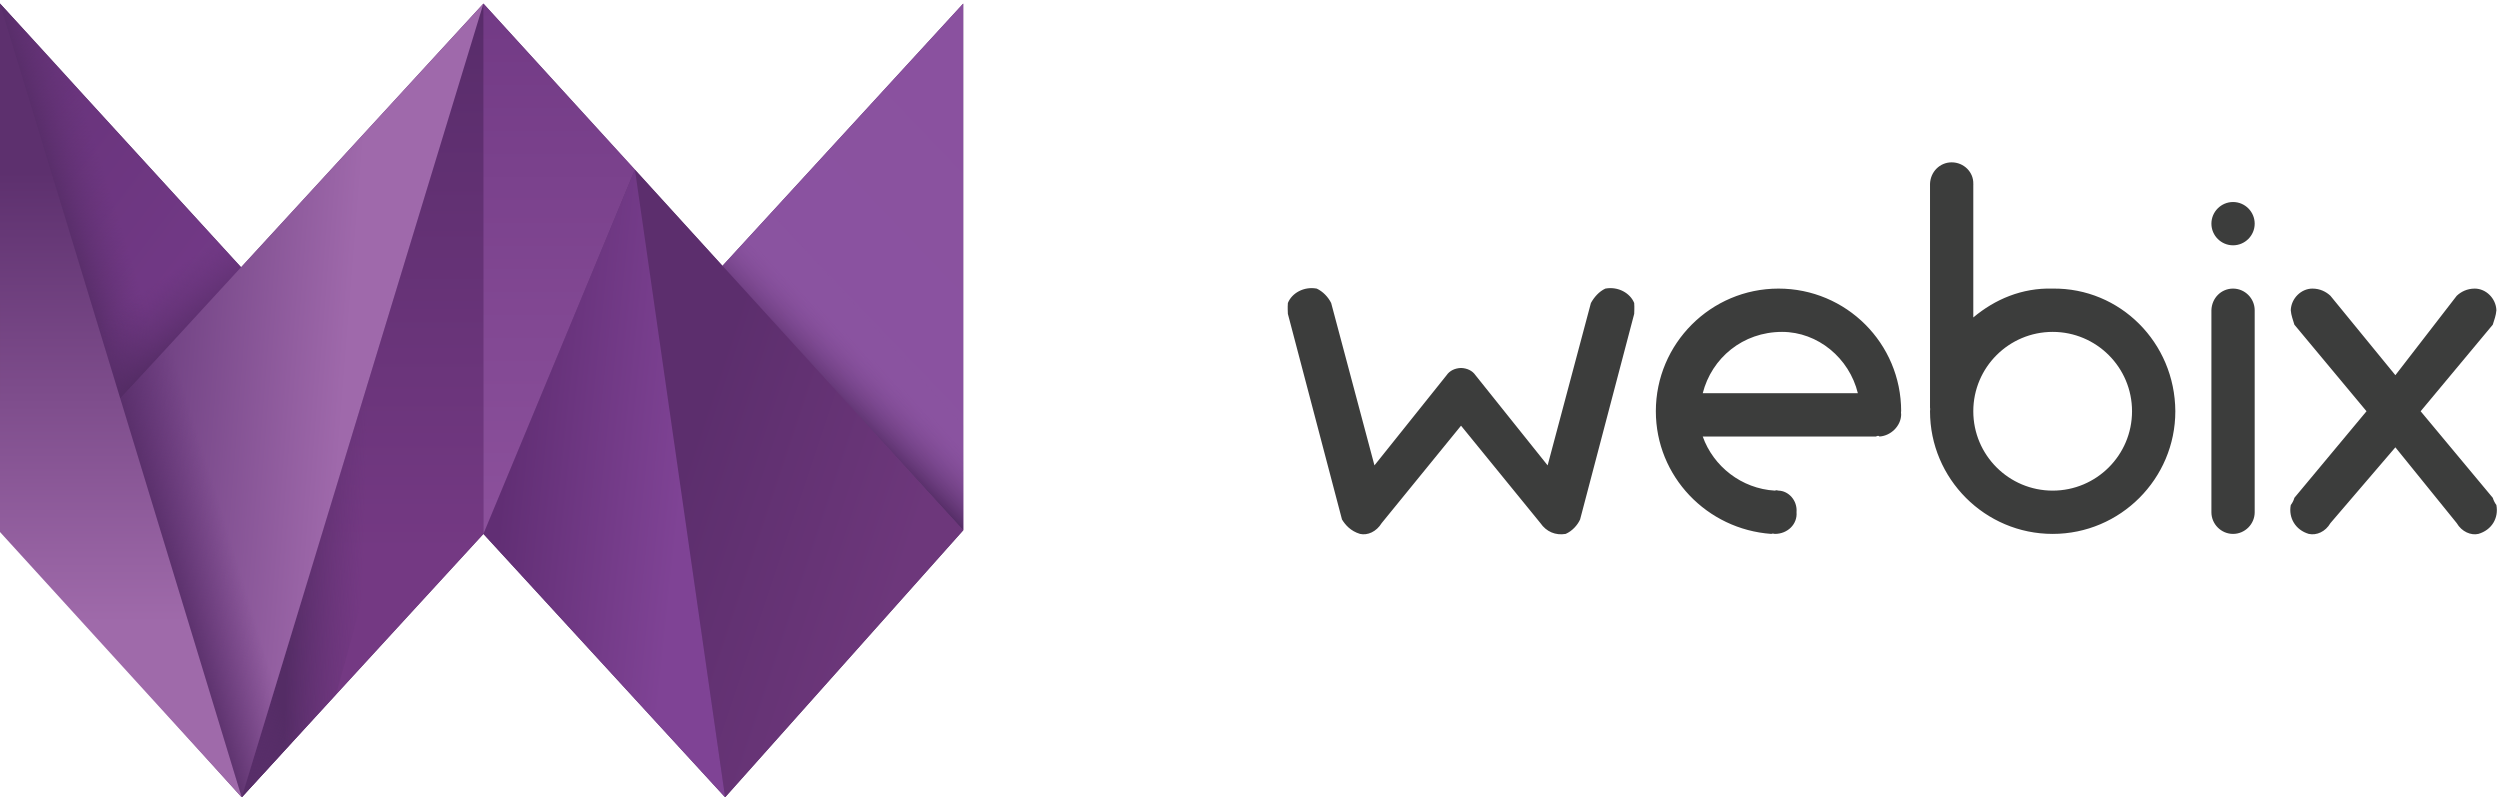
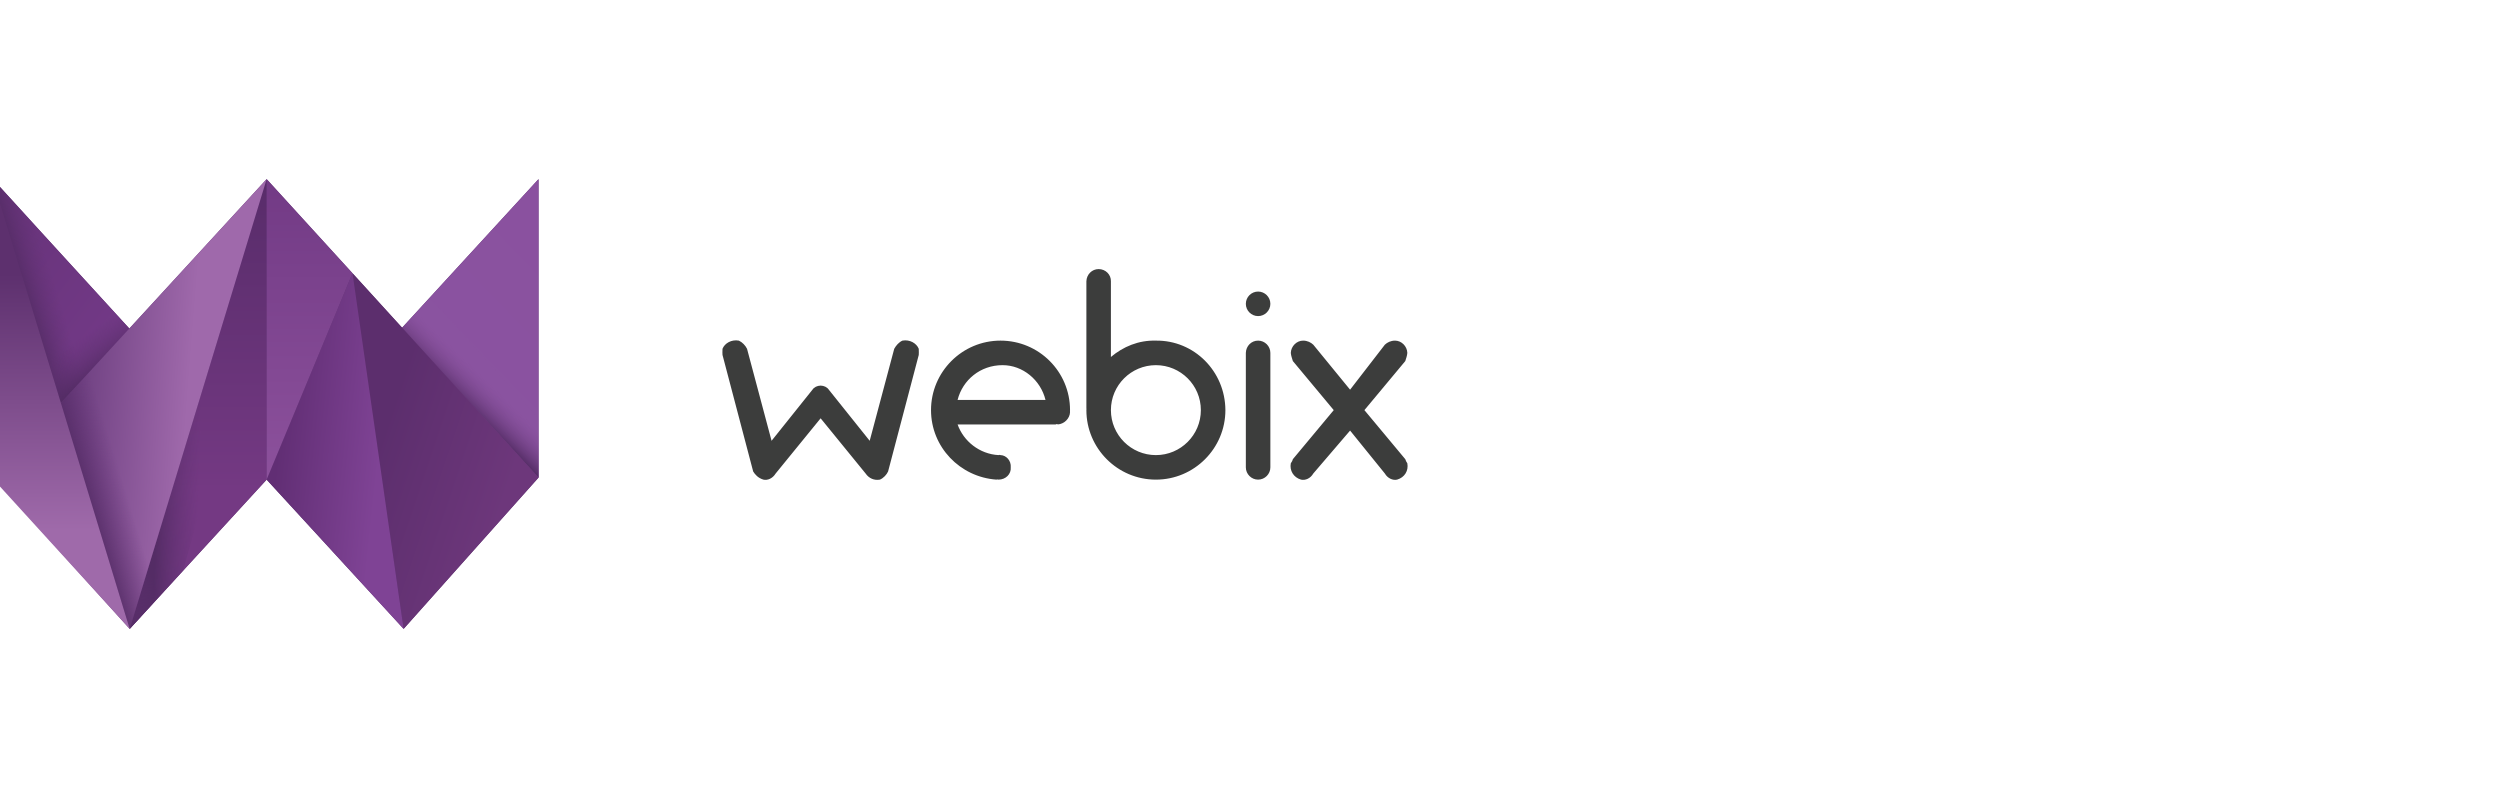
- <svg xmlns="http://www.w3.org/2000/svg" width="160" height="51">
+ <svg xmlns="http://www.w3.org/2000/svg" viewBox="90 -20 104 90" width="160" height="51">
  <defs>
    <linearGradient x1="12.932%" y1="9.052%" x2="71.216%" y2="81.625%" id="linearGradient-1">
      <stop stop-color="#67337A" offset="0%" />
      <stop stop-color="#723986" offset="100%" />
    </linearGradient>
    <linearGradient x1="91.997%" y1="52.448%" x2="29.654%" y2="52.448%" id="linearGradient-2">
      <stop stop-color="#623274" stop-opacity="0" offset="0%" />
      <stop stop-color="#542C65" offset="100%" />
    </linearGradient>
    <linearGradient x1="91.675%" y1="5.599%" x2="56.225%" y2="79.874%" id="linearGradient-3">
      <stop stop-color="#8A519F" offset="0%" />
      <stop stop-color="#8A53A0" offset="100%" />
    </linearGradient>
    <linearGradient x1="63.479%" y1="48.225%" x2="0%" y2="48.225%" id="linearGradient-4">
      <stop stop-color="#8A529F" stop-opacity=".1" offset="0%" />
      <stop stop-color="#542C65" offset="100%" />
    </linearGradient>
    <linearGradient x1="24.699%" y1="31.401%" x2="80.097%" y2="66.964%" id="linearGradient-5">
      <stop stop-color="#5C2E6D" offset="0%" />
      <stop stop-color="#6D377B" offset="100%" />
    </linearGradient>
    <linearGradient x1="12.346%" y1="34.458%" x2="81.65%" y2="53.652%" id="linearGradient-6">
      <stop stop-color="#612E74" offset="0%" />
      <stop stop-color="#7F4395" offset="100%" />
    </linearGradient>
    <linearGradient x1="100%" y1="0%" y2="69.36%" id="linearGradient-7">
      <stop stop-color="#582C6A" offset="0%" />
      <stop stop-color="#743983" offset="100%" />
    </linearGradient>
    <linearGradient x1="50%" y1="74.788%" x2="19.624%" y2="71.707%" id="linearGradient-8">
      <stop stop-color="#623274" stop-opacity="0" offset="0%" />
      <stop stop-color="#542C65" offset="100%" />
    </linearGradient>
    <linearGradient x1="0%" y1="0%" x2="0%" y2="100%" id="linearGradient-9">
      <stop stop-color="#723A85" offset="0%" />
      <stop stop-color="#8C519C" offset="100%" />
    </linearGradient>
    <linearGradient x1="0%" y1="35.927%" x2="62.291%" y2="46.718%" id="linearGradient-10">
      <stop stop-color="#66397A" offset="0%" />
      <stop stop-color="#9F69AB" offset="100%" />
    </linearGradient>
    <linearGradient x1="72%" y1="48.225%" x2="0%" y2="48.225%" id="linearGradient-11">
      <stop stop-color="#623274" stop-opacity="0" offset="0%" />
      <stop stop-color="#542C65" offset="100%" />
    </linearGradient>
    <linearGradient x1="50%" y1="21.039%" x2="50%" y2="78.192%" id="linearGradient-12">
      <stop stop-color="#5D306E" offset="0%" />
      <stop stop-color="#9F6AAA" offset="100%" />
    </linearGradient>
  </defs>
  <g id="webix-logo-160" fill="none" fill-rule="evenodd">
    <path id="Bg" fill="#5B2E6E" d="M0 33.862L0 0.231 15.436 17.107 30.938 0.231 46.234 17.019 61.645 0.231 61.645 33.939 46.407 51.025 30.938 34.17 15.469 51.025z" />
    <path d="M7.735,25.628 C9.337,23.873 14.494,18.229 15.469,17.162 C13.51,15.018 3.197,3.73 0,0.231 C0.195,0.872 6.951,23.053 7.735,25.628 Z" id="Triangle-10" fill="url(#linearGradient-1)" />
    <path id="Shadow-4" fill="url(#linearGradient-2)" transform="translate(4.716805, 13.45338) rotate(-17) translate(-4.716805, -13.45338)" d="M4.072 -0.57L7.693 6.958 7.834 27.477 1.6 27.477z" />
    <path id="Triangle-9" fill="url(#linearGradient-2)" transform="translate(10.85137, 21.24098) rotate(-125) translate(-10.85137, -21.24098)" d="M7.157 14.776L14.545 17.204 13.866 27.051 8.951 27.706z" />
    <path id="Triangle-8" fill="url(#linearGradient-3)" d="M46.176 17.084L61.645 33.939 61.645 0.231z" />
    <path id="Shadow-3" fill="url(#linearGradient-4)" transform="translate(55.52257, 23.76354) rotate(-46) translate(-55.52257, -23.76354)" d="M53.832 12.409L58.589 12.291 57.272 30.585 52.456 35.236z" />
    <path id="Triangle-7" fill="url(#linearGradient-5)" d="M46.407 51.025L61.645 33.939 40.635 10.851z" />
    <path id="Triangle-6" fill="url(#linearGradient-6)" d="M30.938 34.17L46.407 51.025 40.635 10.851z" />
    <path id="Triangle-5" fill="url(#linearGradient-7)" d="M15.469 51.025L30.938 34.17 30.938 0.231z" />
    <path id="Shadow-2" fill="url(#linearGradient-8)" d="M15.469 51.025L21.518 44.434 30.938 10.146 30.938 0.231z" />
    <path id="Triangle-4" fill="url(#linearGradient-9)" d="M30.938 34.17L40.635 10.851 30.938 0.231z" />
    <path d="M7.619,25.595 C8.149,27.33 15.47,51.025 15.47,51.025 L30.938,0.231 L7.619,25.595 Z" id="Triangle-2" fill="url(#linearGradient-10)" />
    <path id="Shadow-1" fill="url(#linearGradient-11)" transform="translate(13.55439, 35.79907) rotate(-17) translate(-13.55439, -35.79907)" d="M10.068 24.76L17.04 20.679 16.981 47.368 10.934 50.919z" />
    <path id="Triangle-1" fill="url(#linearGradient-12)" d="M0 34.05L15.469 51.025 0.001 0.231z" />
    <path d="M159.538,31.861 L154.921,26.32 L159.538,20.779 L159.538,20.779 C159.628,20.486 159.743,20.195 159.769,19.856 C159.743,19.097 159.103,18.47 158.384,18.47 C157.893,18.47 157.505,18.672 157.229,18.932 L157.229,18.932 L153.304,24.012 L149.149,18.932 L149.149,18.932 C148.873,18.672 148.485,18.47 147.994,18.47 C147.275,18.47 146.635,19.097 146.609,19.856 C146.635,20.195 146.75,20.463 146.84,20.779 L146.84,20.779 L151.457,26.32 L146.84,31.861 C146.795,32.04 146.704,32.197 146.609,32.323 C146.453,33.138 146.909,33.921 147.763,34.17 C148.257,34.28 148.828,34.033 149.149,33.478 L153.304,28.629 L157.229,33.478 C157.551,34.033 158.144,34.28 158.615,34.17 C159.469,33.921 159.925,33.16 159.769,32.323 C159.674,32.197 159.583,32.018 159.538,31.861 Z M144.3,19.856 C144.3,19.098 143.675,18.47 142.915,18.47 C142.155,18.47 141.552,19.076 141.53,19.856 L141.53,19.856 L141.53,19.856 C141.53,19.839 141.53,19.861 141.53,19.856 C141.53,19.861 141.53,19.883 141.53,19.856 L141.53,32.785 C141.53,32.735 141.53,32.757 141.53,32.785 C141.53,33.542 142.155,34.17 142.915,34.17 C143.675,34.17 144.3,33.542 144.3,32.785 C144.3,32.735 144.3,32.712 144.3,32.785 L144.3,19.856 C144.278,19.906 144.3,19.906 144.3,19.856 Z M121.674,26.32 L121.674,26.32 C121.674,21.969 118.155,18.47 113.824,18.47 C109.493,18.47 105.974,21.992 105.974,26.32 C105.974,30.492 109.245,33.879 113.362,34.17 C113.463,34.125 113.553,34.17 113.593,34.17 C114.41,34.17 115.042,33.542 114.978,32.785 C115.042,32.017 114.456,31.412 113.824,31.4 L113.824,31.4 C113.711,31.367 113.689,31.367 113.593,31.4 C113.666,31.367 113.666,31.367 113.593,31.4 C113.643,31.367 113.643,31.367 113.593,31.4 C111.455,31.277 109.651,29.842 108.975,27.937 L120.058,27.937 C120.208,27.868 120.23,27.89 120.289,27.937 C121.02,27.89 121.651,27.262 121.674,26.551 C121.674,26.432 121.651,26.365 121.674,26.32 L121.674,26.32 Z M108.975,25.166 C109.547,22.917 111.537,21.241 114.055,21.241 C116.341,21.241 118.354,22.917 118.903,25.166 L108.975,25.166 Z M104.589,19.394 C104.339,18.765 103.569,18.317 102.742,18.47 C102.345,18.653 102.028,19.012 101.818,19.394 L101.818,19.394 L99.048,29.784 L94.43,24.012 L94.43,24.012 L94.43,24.012 L94.43,24.012 C94.231,23.72 93.891,23.563 93.506,23.55 C93.12,23.563 92.78,23.72 92.583,24.012 L92.583,24.012 L87.965,29.784 L85.195,19.394 L85.195,19.394 C85.006,19.012 84.666,18.653 84.271,18.47 C83.442,18.317 82.671,18.765 82.424,19.394 C82.399,19.729 82.422,19.931 82.424,20.087 L82.424,20.087 L85.887,33.247 L85.887,33.247 C86.094,33.585 86.434,33.988 87.042,34.17 C87.522,34.28 88.088,34.033 88.427,33.478 L93.506,27.244 L98.586,33.478 C98.968,34.033 99.557,34.28 100.202,34.17 C100.622,33.988 100.962,33.607 101.126,33.247 L101.126,33.247 L104.589,20.087 L104.589,20.087 C104.589,19.954 104.611,19.729 104.589,19.394 Z M131.371,18.47 C129.408,18.414 127.671,19.156 126.291,20.317 L126.291,11.775 C126.295,11.806 126.318,11.783 126.291,11.775 C126.318,11.019 125.686,10.39 124.906,10.39 C124.153,10.39 123.543,10.996 123.521,11.775 L123.521,11.775 L123.521,11.775 C123.521,11.783 123.521,11.806 123.521,11.775 C123.521,11.806 123.521,11.828 123.521,11.775 L123.521,26.089 L123.521,26.089 C123.543,26.191 123.521,26.236 123.521,26.32 C123.521,30.641 127.04,34.17 131.371,34.17 C135.702,34.17 139.221,30.641 139.221,26.32 C139.198,21.92 135.679,18.414 131.371,18.47 Z M131.371,31.4 C128.572,31.4 126.291,29.13 126.291,26.32 C126.291,23.511 128.572,21.241 131.371,21.241 C134.17,21.241 136.45,23.511 136.45,26.32 C136.45,29.13 134.17,31.4 131.371,31.4 Z M142.915,12.929 C142.155,12.929 141.53,13.55 141.53,14.315 C141.53,15.079 142.155,15.7 142.915,15.7 C143.675,15.7 144.3,15.079 144.3,14.315 C144.3,13.55 143.675,12.929 142.915,12.929 Z" id="Text" fill="#3C3D3C" />
  </g>
</svg>
